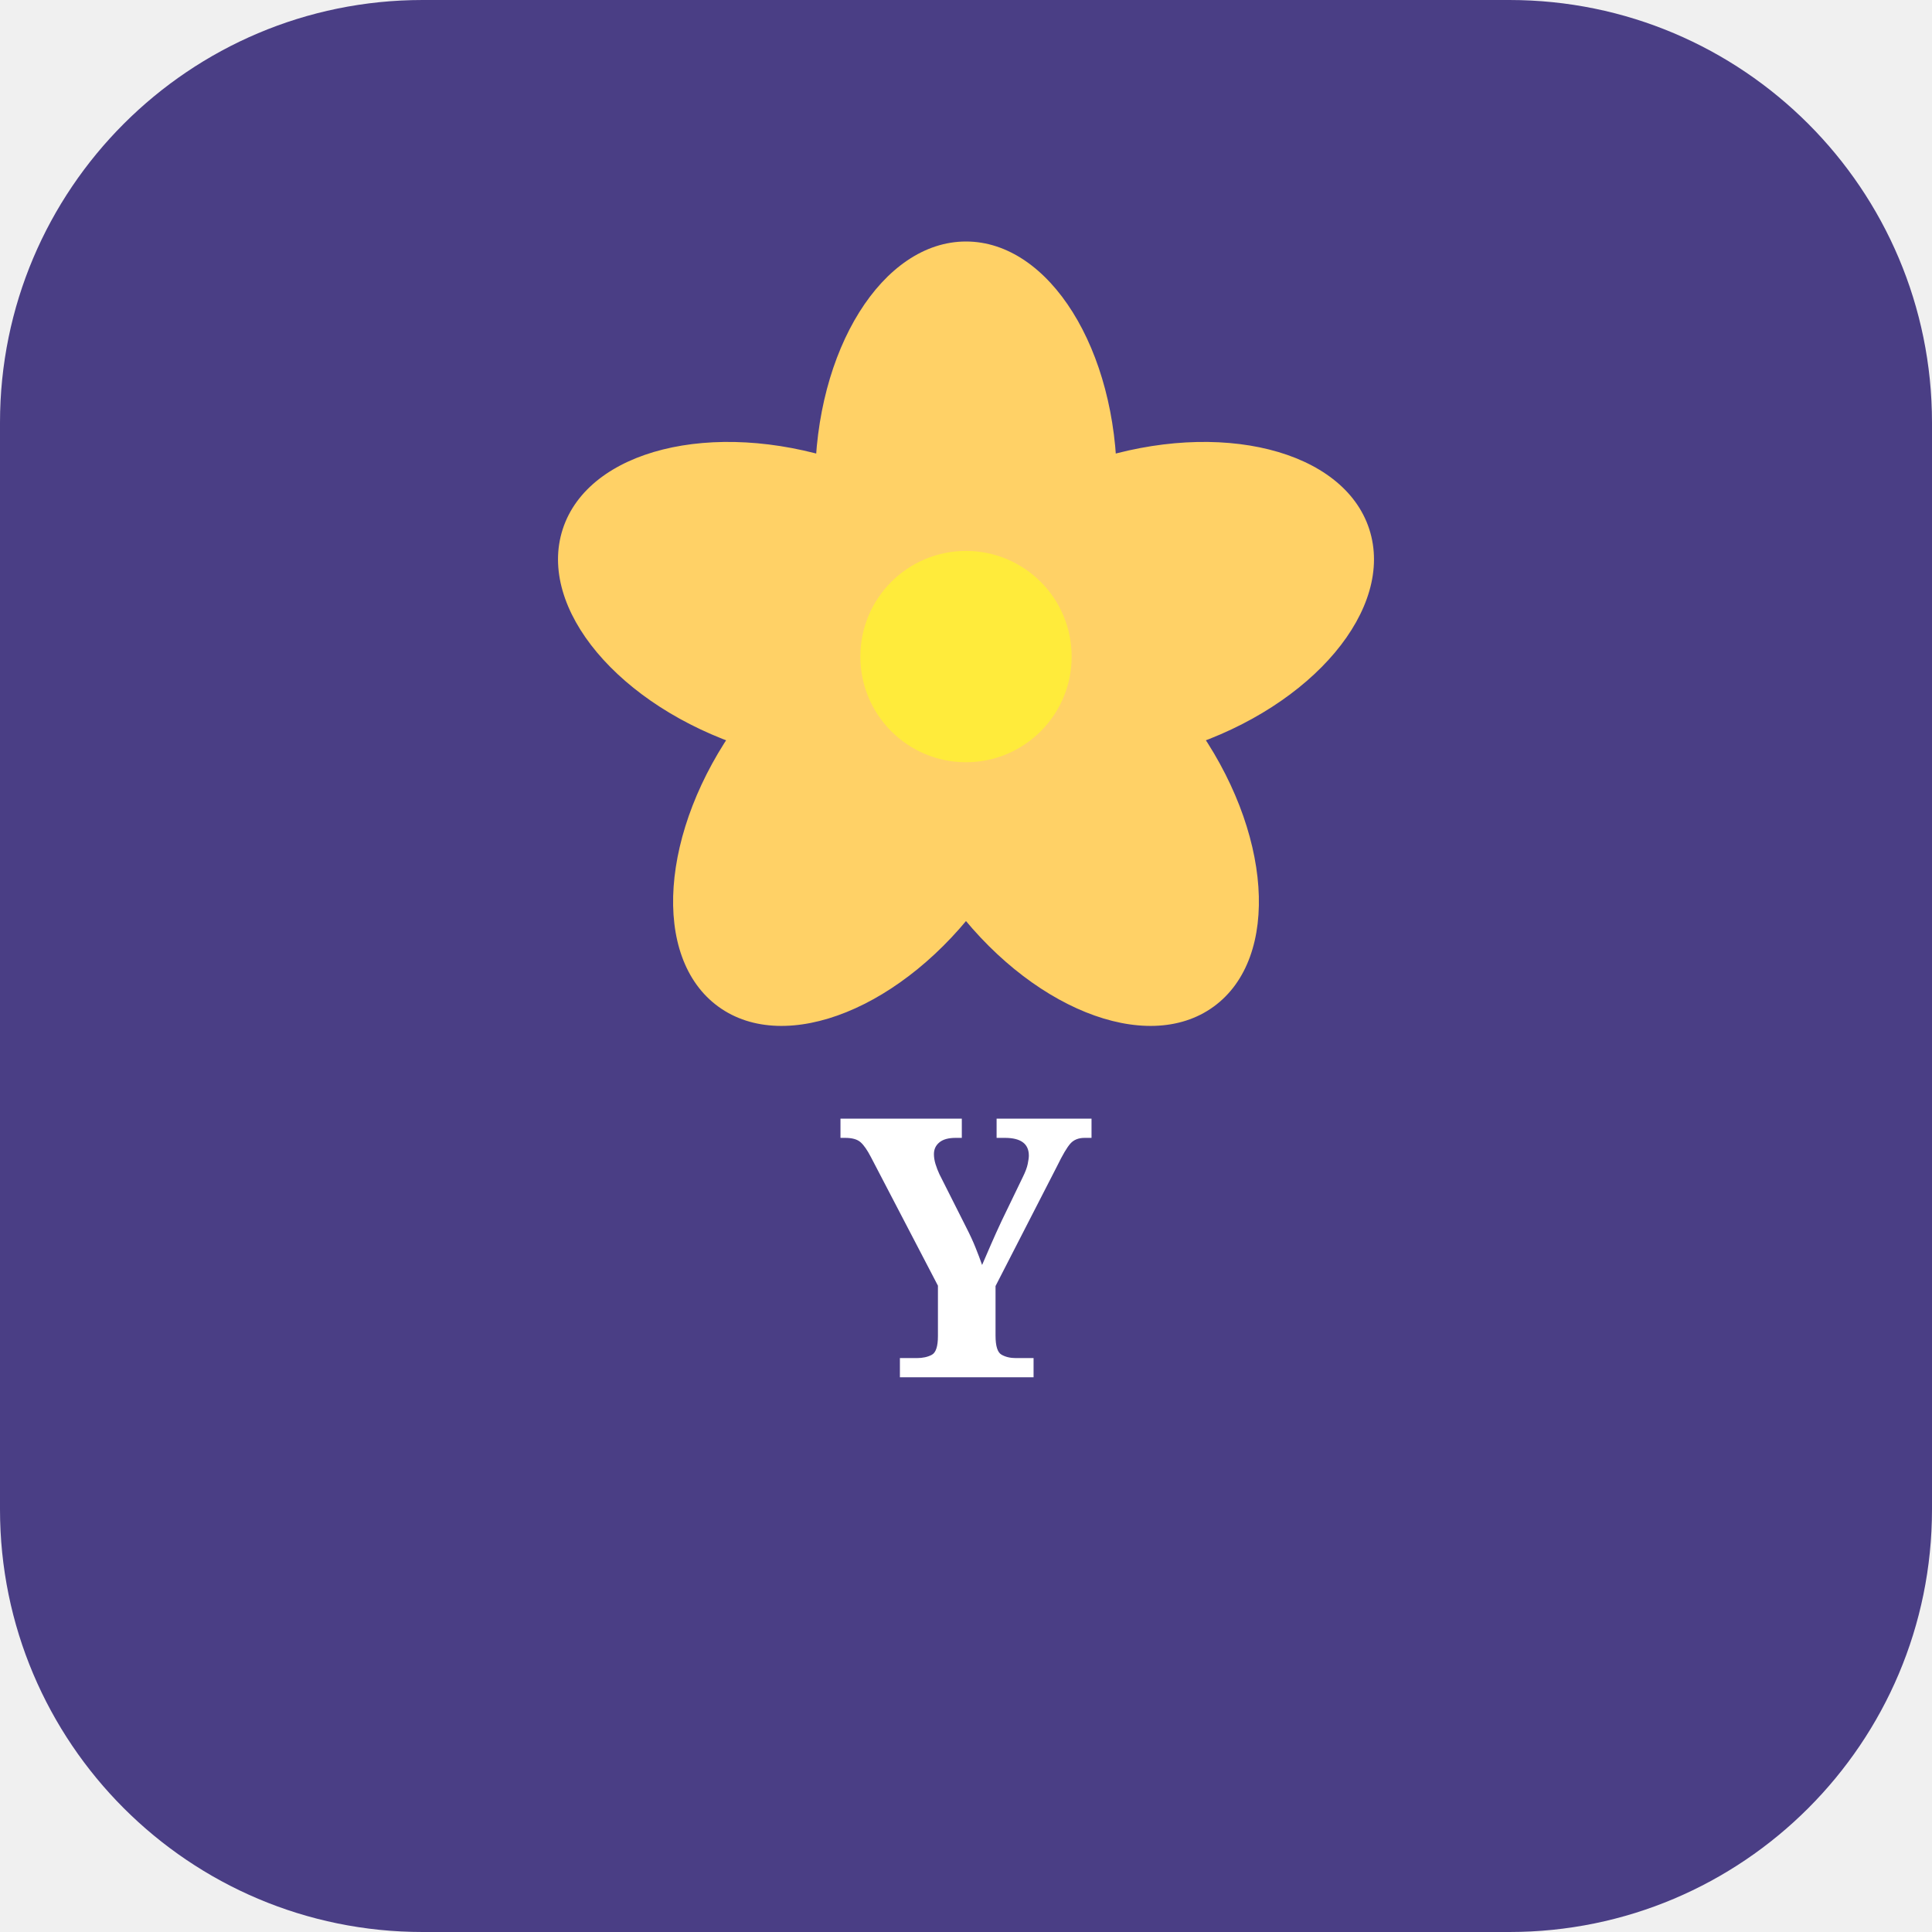
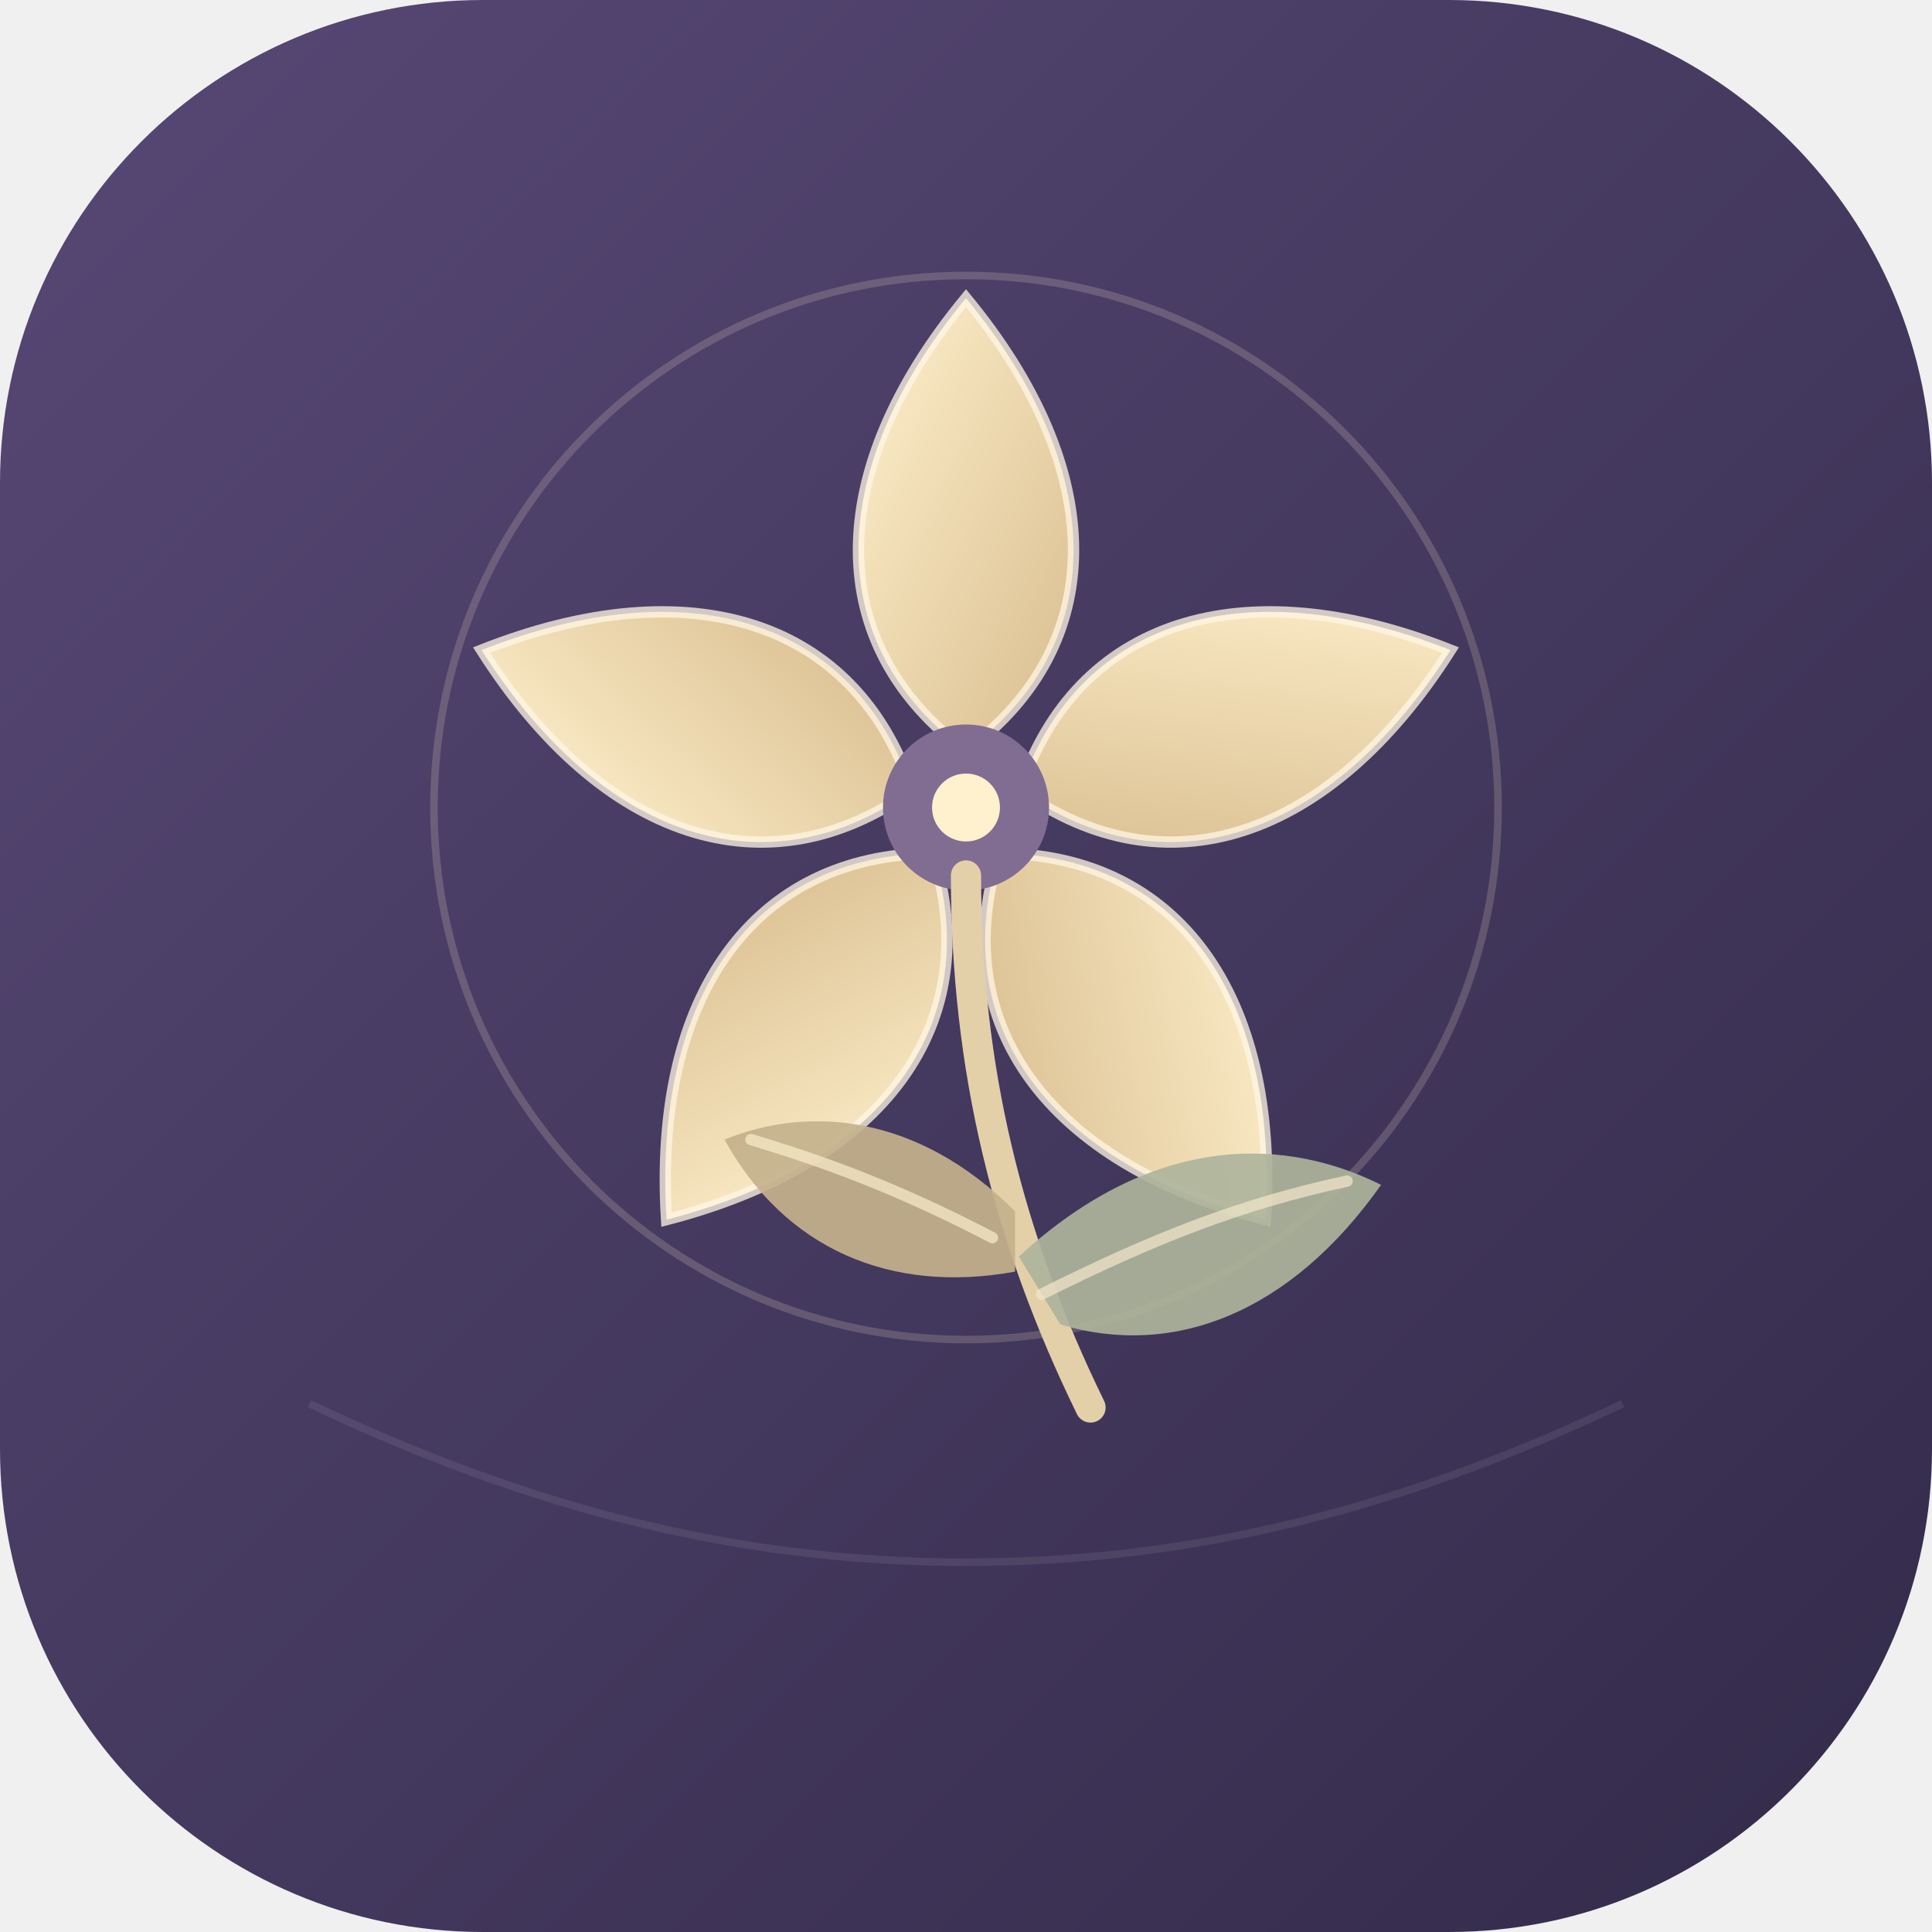
<svg xmlns="http://www.w3.org/2000/svg" viewBox="0 0 512 512">
-   <rect width="512" height="512" rx="112" fill="#4A3E85" />
-   <circle cx="256" cy="174" r="52" fill="#FFEDA8" />
-   <ellipse cx="256" cy="128" rx="40" ry="64" fill="#FFD166" />
-   <ellipse cx="302" cy="160" rx="40" ry="64" transform="rotate(72 302 160)" fill="#FFD166" />
-   <ellipse cx="284" cy="215" rx="40" ry="64" transform="rotate(144 284 215)" fill="#FFD166" />
-   <ellipse cx="228" cy="215" rx="40" ry="64" transform="rotate(216 228 215)" fill="#FFD166" />
-   <ellipse cx="210" cy="160" rx="40" ry="64" transform="rotate(288 210 160)" fill="#FFD166" />
-   <circle cx="256" cy="174" r="28" fill="#FFEB3B" />
-   <text x="256" y="365" fill="#FFFFFF" font-family="Georgia,serif" font-size="96" font-weight="700" text-anchor="middle">Y</text>
+   <defs>
+     <linearGradient id="ground" x1="0" y1="0" x2="1" y2="1">
+       <stop offset="0" stop-color="#574875" />
+       <stop offset="1" stop-color="#332B4A" />
+     </linearGradient>
+     <linearGradient id="petal" x1="0" y1="0" x2="1" y2="1">
+       <stop offset="0" stop-color="#FFF1CE" />
+       <stop offset="1" stop-color="#D8BC8D" />
+     </linearGradient>
+     <path id="petal-shape" d="M256 199C218 171 218 125 256 79C294 125 294 171 256 199Z" />
+   </defs>
+   <rect width="512" height="512" rx="128" fill="url(#ground)" />
+   <path d="M82 372C141 400 196 414 256 414s115-14 174-42" fill="none" stroke="#FFFFFF" stroke-opacity=".08" stroke-width="2" />
+   <circle cx="256" cy="214" r="141" fill="none" stroke="#FFF1CE" stroke-opacity=".18" stroke-width="2" />
+   <g fill="url(#petal)" stroke="#FFF6E4" stroke-opacity=".76" stroke-width="3">
+     <use href="#petal-shape" />
+     <use href="#petal-shape" transform="rotate(72 256 214)" />
+     <use href="#petal-shape" transform="rotate(144 256 214)" />
+     <use href="#petal-shape" transform="rotate(216 256 214)" />
+     <use href="#petal-shape" transform="rotate(288 256 214)" />
+   </g>
+   <circle cx="256" cy="214" r="22" fill="#806D91" />
+   <circle cx="256" cy="214" r="9" fill="#FFF1CE" />
+   <path d="M256 232C256 283 267 328 289 373" fill="none" stroke="#E3D0A9" stroke-linecap="round" stroke-width="8" />
+   <path d="M270 333C307 299 342 302 366 314C342 348 311 360 281 351" fill="#AEB49B" fill-opacity=".92" />
+   <path d="M276 343C306 328 329 319 357 313" fill="none" stroke="#F2E6CA" stroke-opacity=".72" stroke-linecap="round" stroke-width="3" />
+   <path d="M269 321C243 295 214 293 192 302C208 331 236 343 269 337" fill="#C5B28D" fill-opacity=".92" />
+   <path d="M263 328C238 315 219 308 199 302" fill="none" stroke="#FFF1CE" stroke-opacity=".66" stroke-linecap="round" stroke-width="3" />
</svg>
